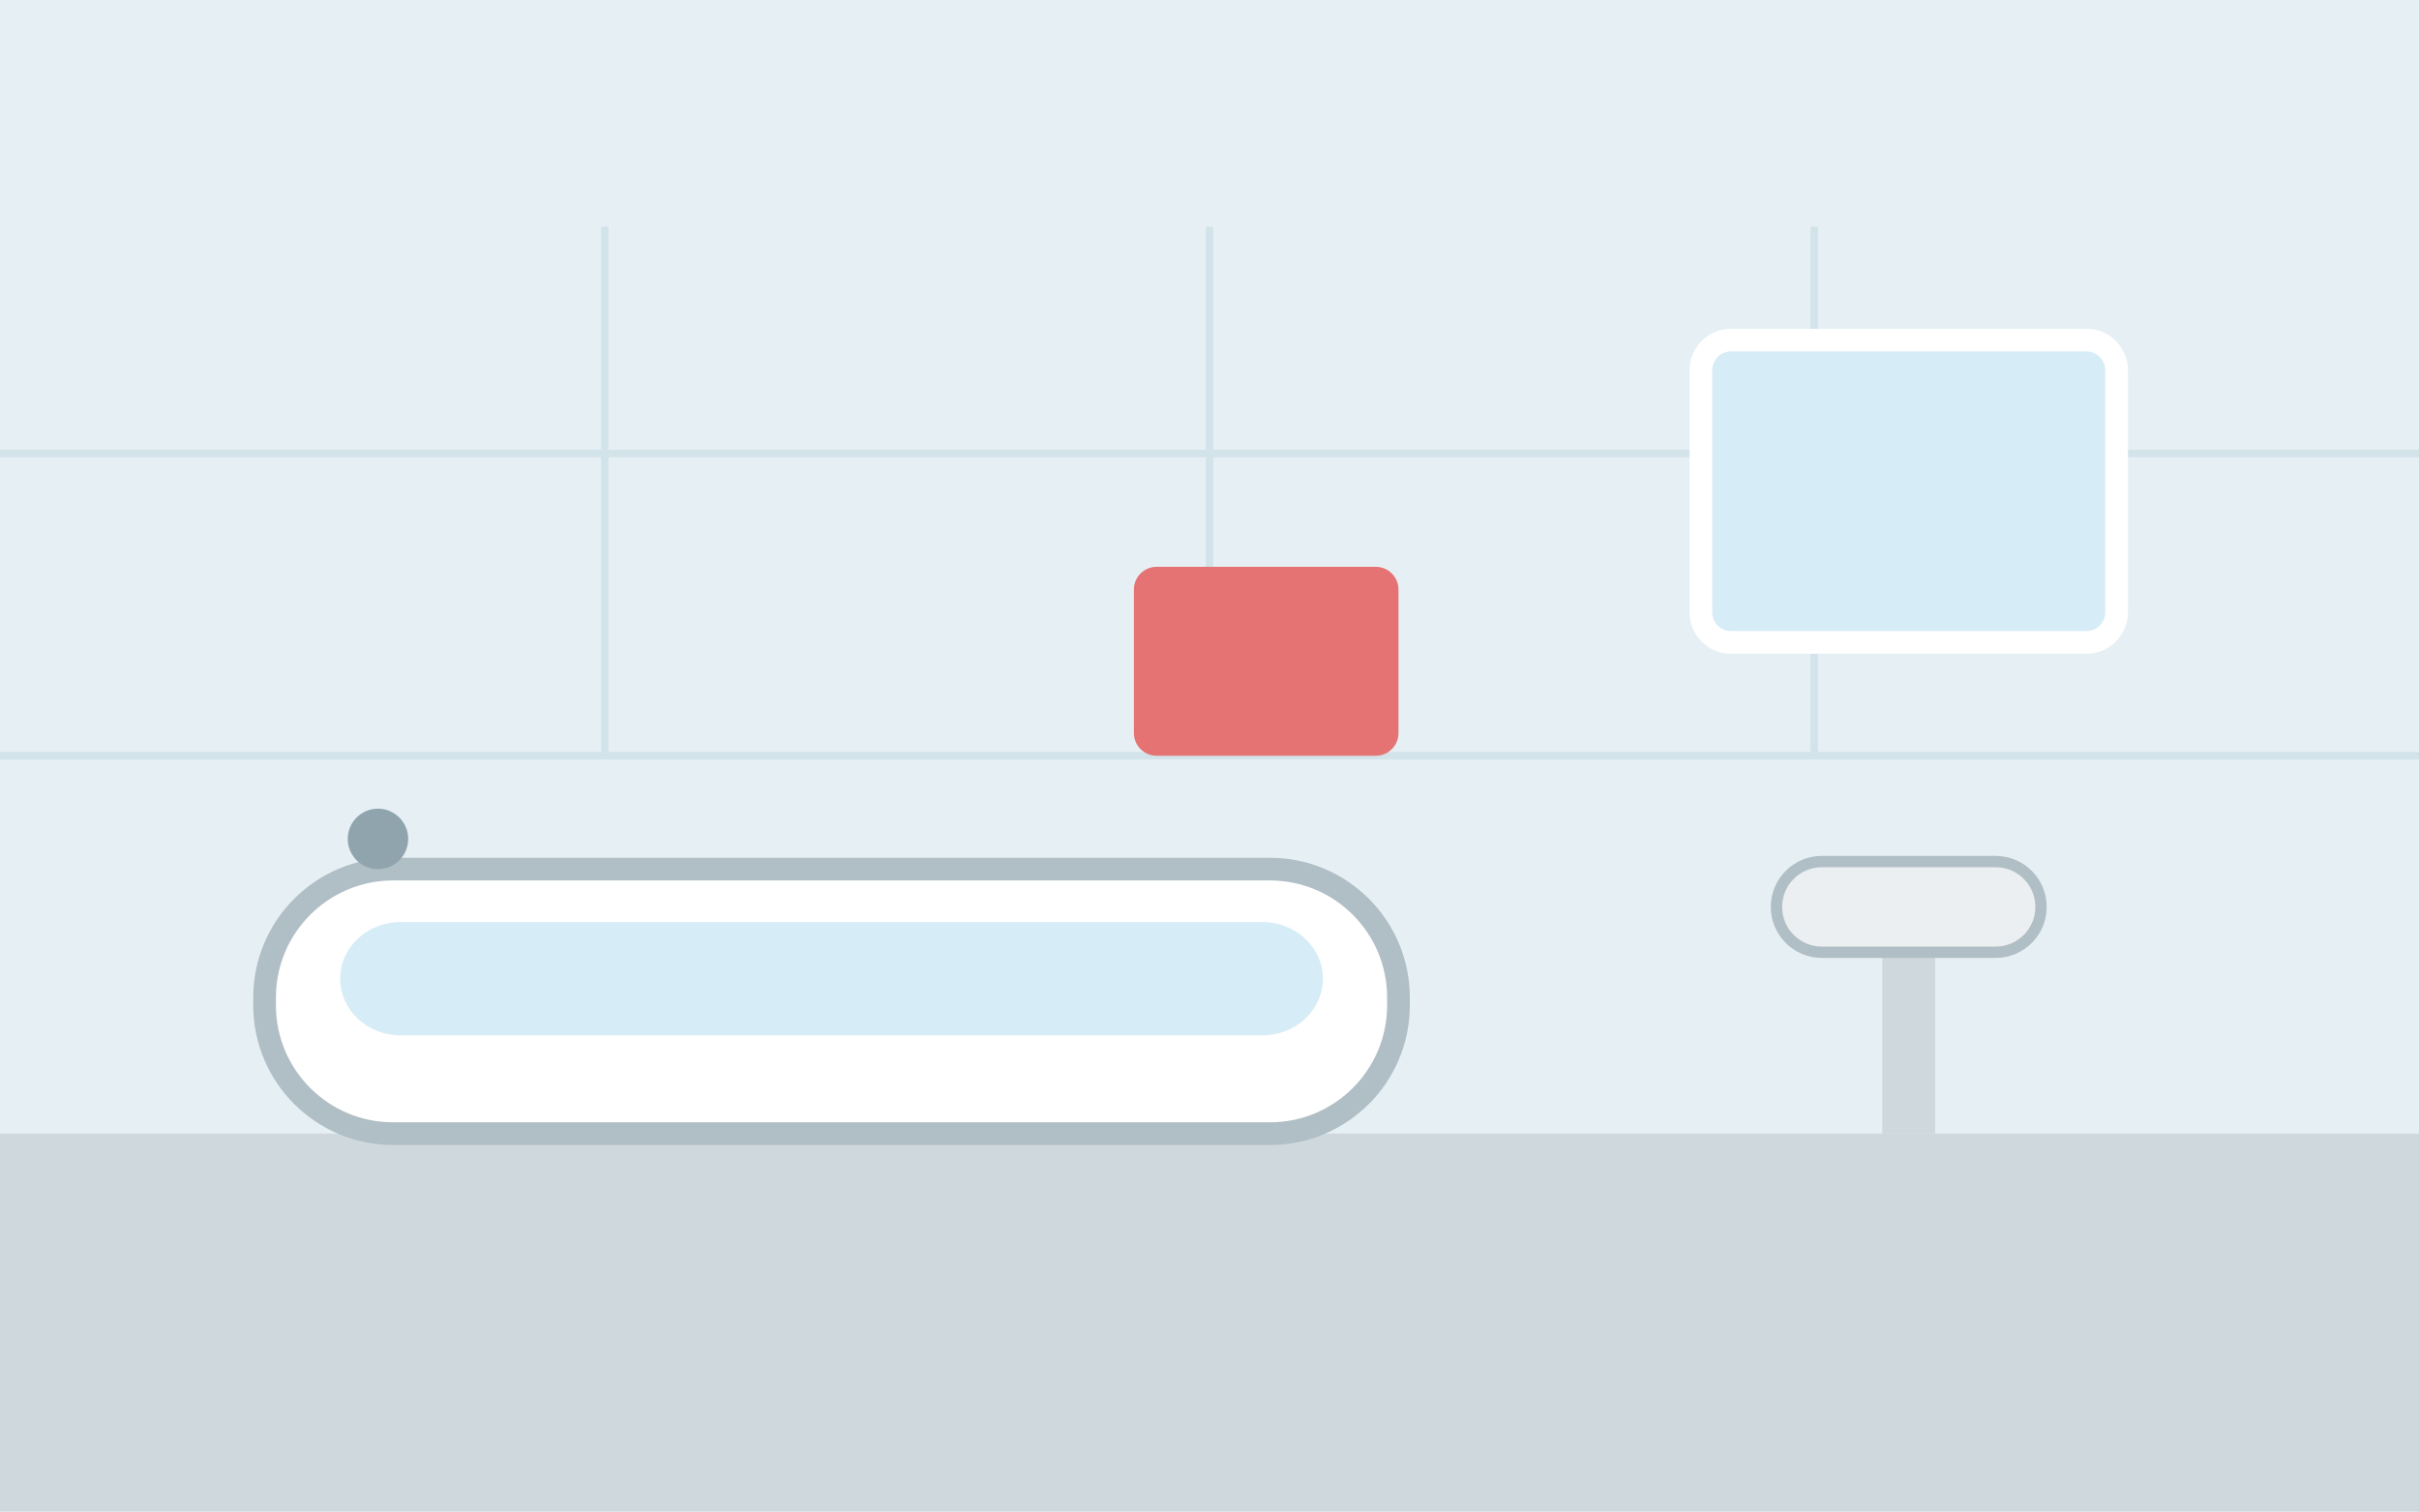
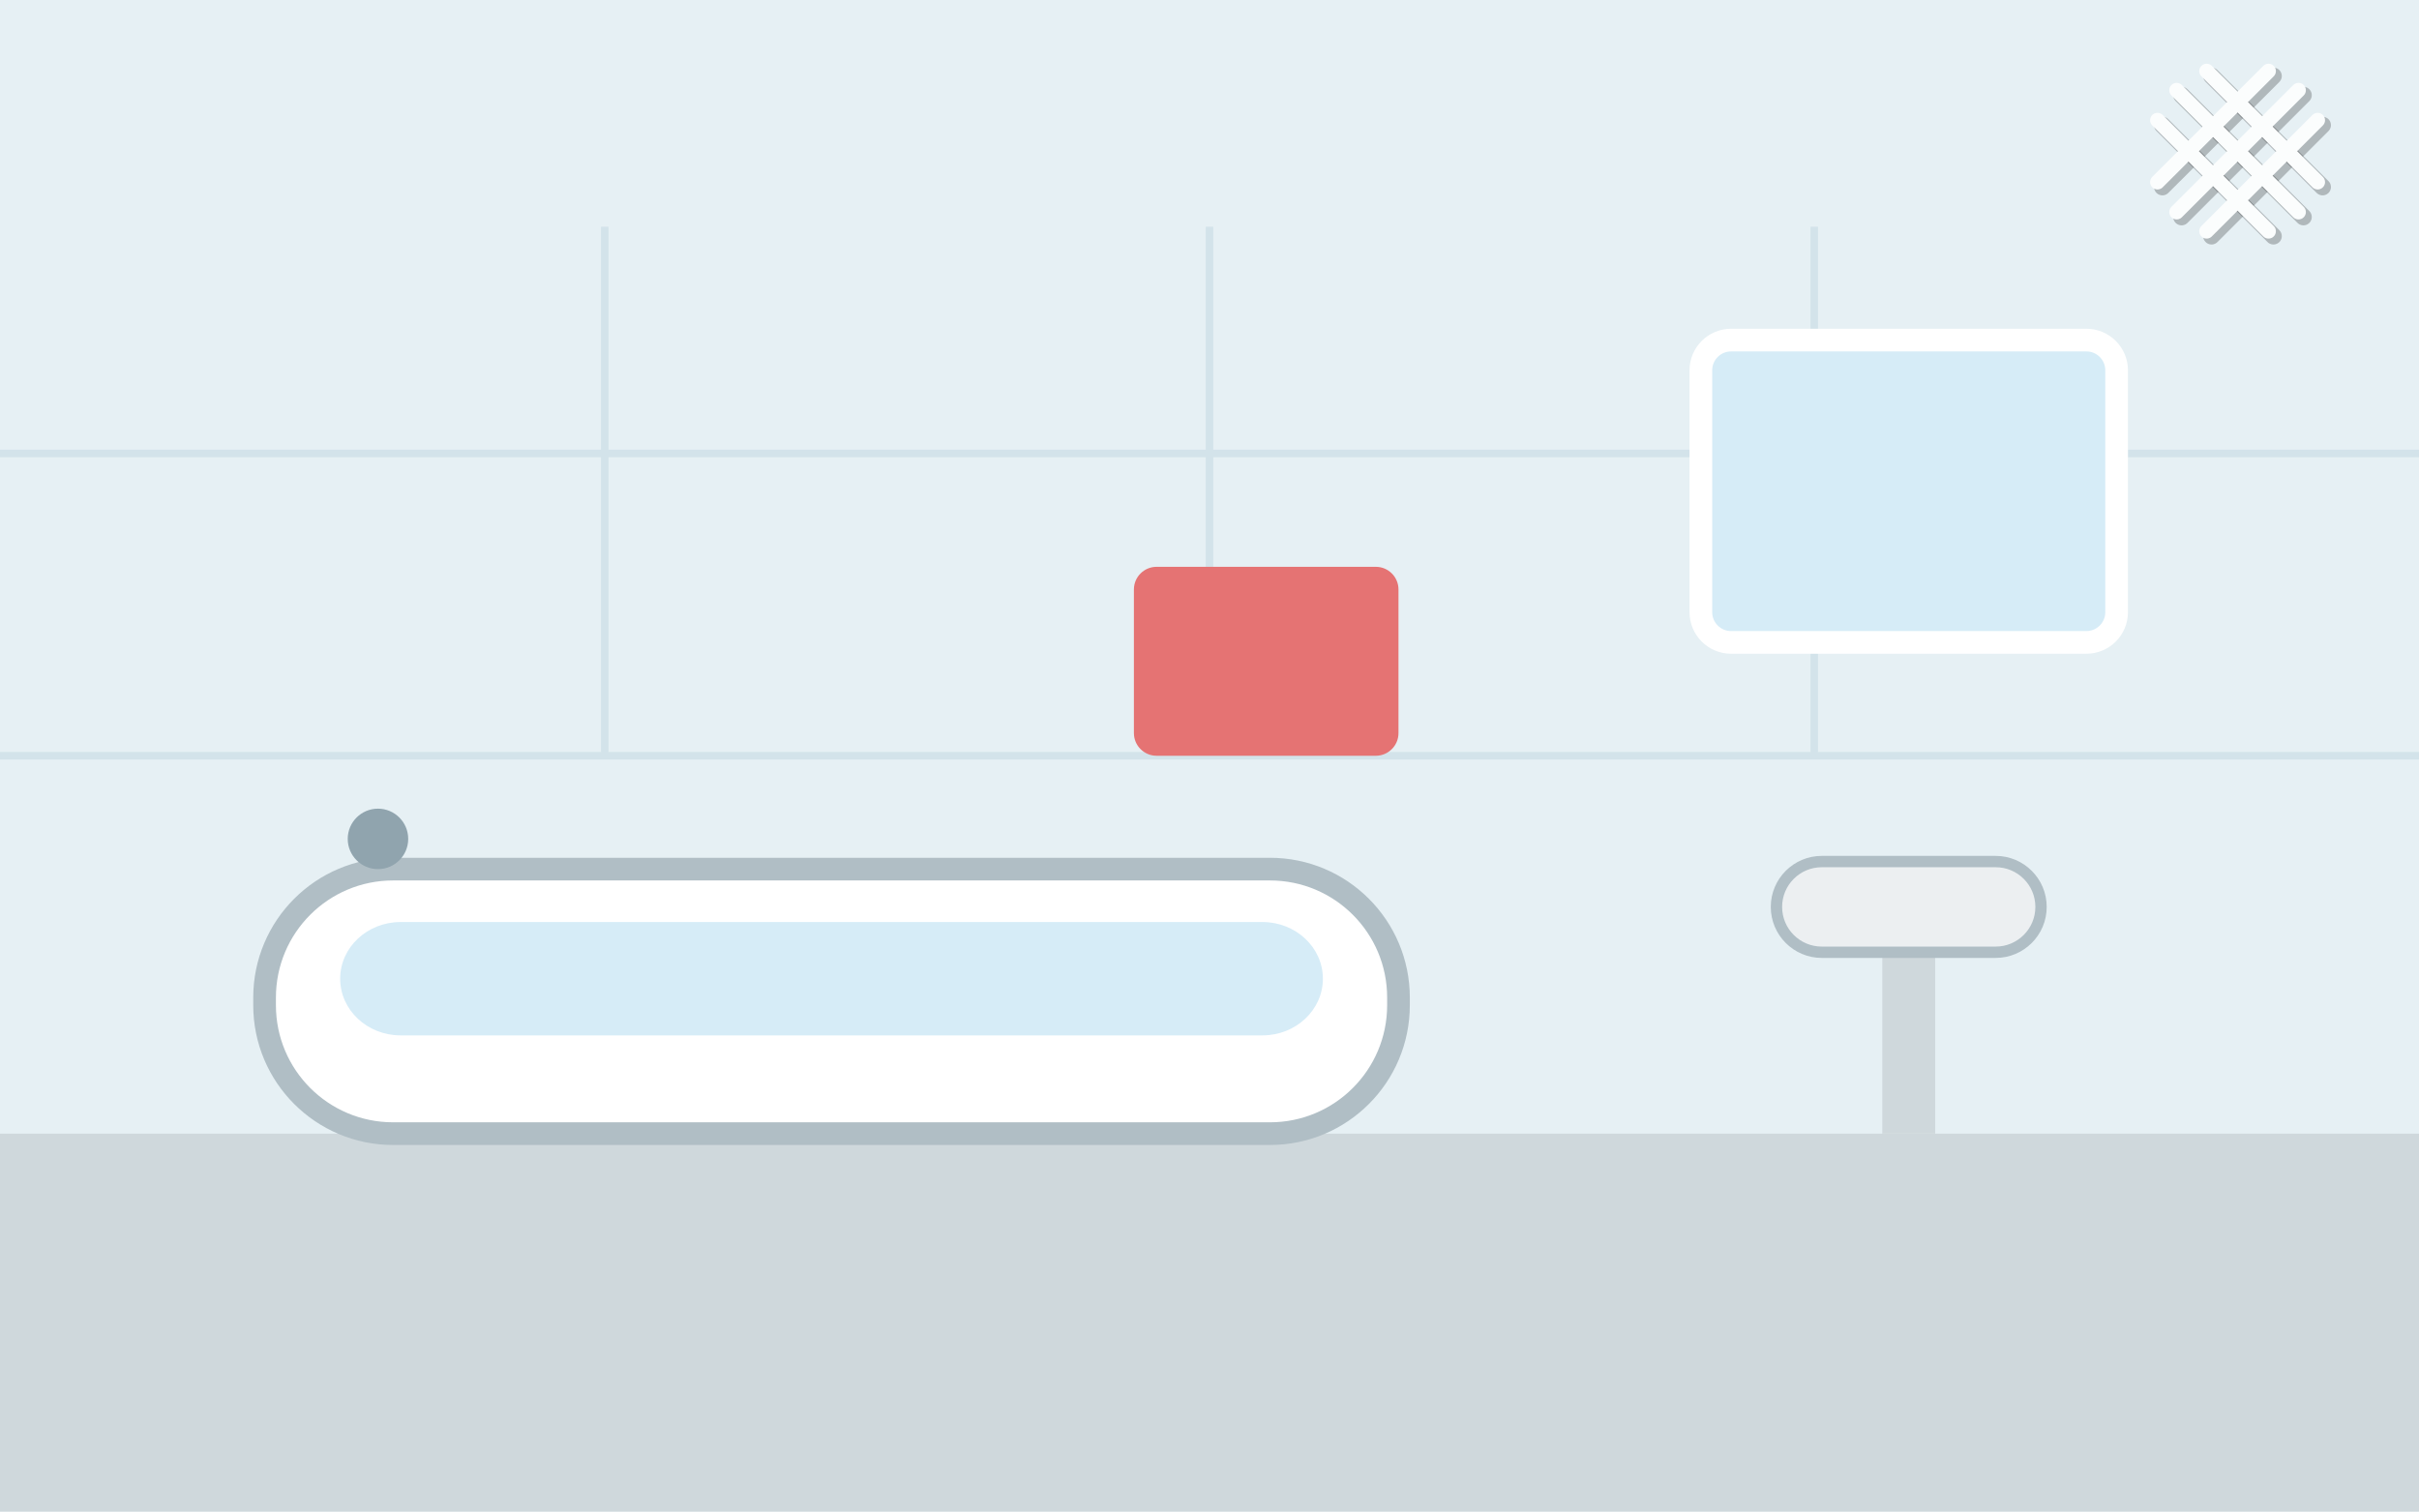
<svg xmlns="http://www.w3.org/2000/svg" width="640" height="400" viewBox="0 0 640 400">
  <rect width="640" height="400" fill="#e6f0f4" />
  <g stroke="#d3e3ea" stroke-width="2">
    <line x1="0" y1="120" x2="640" y2="120" />
    <line x1="0" y1="200" x2="640" y2="200" />
    <line x1="160" y1="60" x2="160" y2="200" />
    <line x1="320" y1="60" x2="320" y2="200" />
    <line x1="480" y1="60" x2="480" y2="200" />
  </g>
  <rect y="300" width="640" height="100" fill="#cfd8dc" />
  <rect x="70" y="230" width="300" height="70" rx="34" fill="#ffffff" stroke="#b0bec5" stroke-width="6" />
  <rect x="90" y="244" width="260" height="30" rx="16" fill="#d6ecf7" />
  <circle cx="100" cy="222" r="8" fill="#90a4ae" />
  <rect x="450" y="90" width="110" height="80" rx="8" fill="#d6ecf7" stroke="#fff" stroke-width="6" />
  <rect x="470" y="230" width="70" height="14" rx="6" fill="#ffffff" />
  <rect x="498" y="244" width="14" height="56" fill="#cfd8dc" />
  <rect x="470" y="228" width="70" height="24" rx="12" fill="#eceff1" stroke="#b0bec5" stroke-width="3" />
  <rect x="300" y="150" width="70" height="50" rx="6" fill="#e57373" />
+   <g transform="translate(566,14) scale(0.13)" fill="none" stroke-linecap="round" opacity="0.85">
+     <g stroke="#000000" stroke-opacity="0.28" stroke-width="34" transform="translate(10,10)">
+       <line x1="76" y1="76" x2="324" y2="324" />
+       <line x1="137" y1="37" x2="363" y2="263" />
+       <line x1="37" y1="137" x2="263" y2="363" />
+       <line x1="76" y1="324" x2="324" y2="76" />
+       <line x1="137" y1="363" x2="363" y2="137" />
+       <line x1="37" y1="263" x2="263" y2="37" />
+     </g>
+     <g stroke="#ffffff" stroke-width="30">
+       <line x1="76" y1="76" x2="324" y2="324" />
+       <line x1="137" y1="37" x2="363" y2="263" />
+       <line x1="37" y1="137" x2="263" y2="363" />
+       <line x1="76" y1="324" x2="324" y2="76" />
+       <line x1="137" y1="363" x2="363" y2="137" />
+       <line x1="37" y1="263" x2="263" y2="37" />
+     </g>
+   </g>
</svg>
